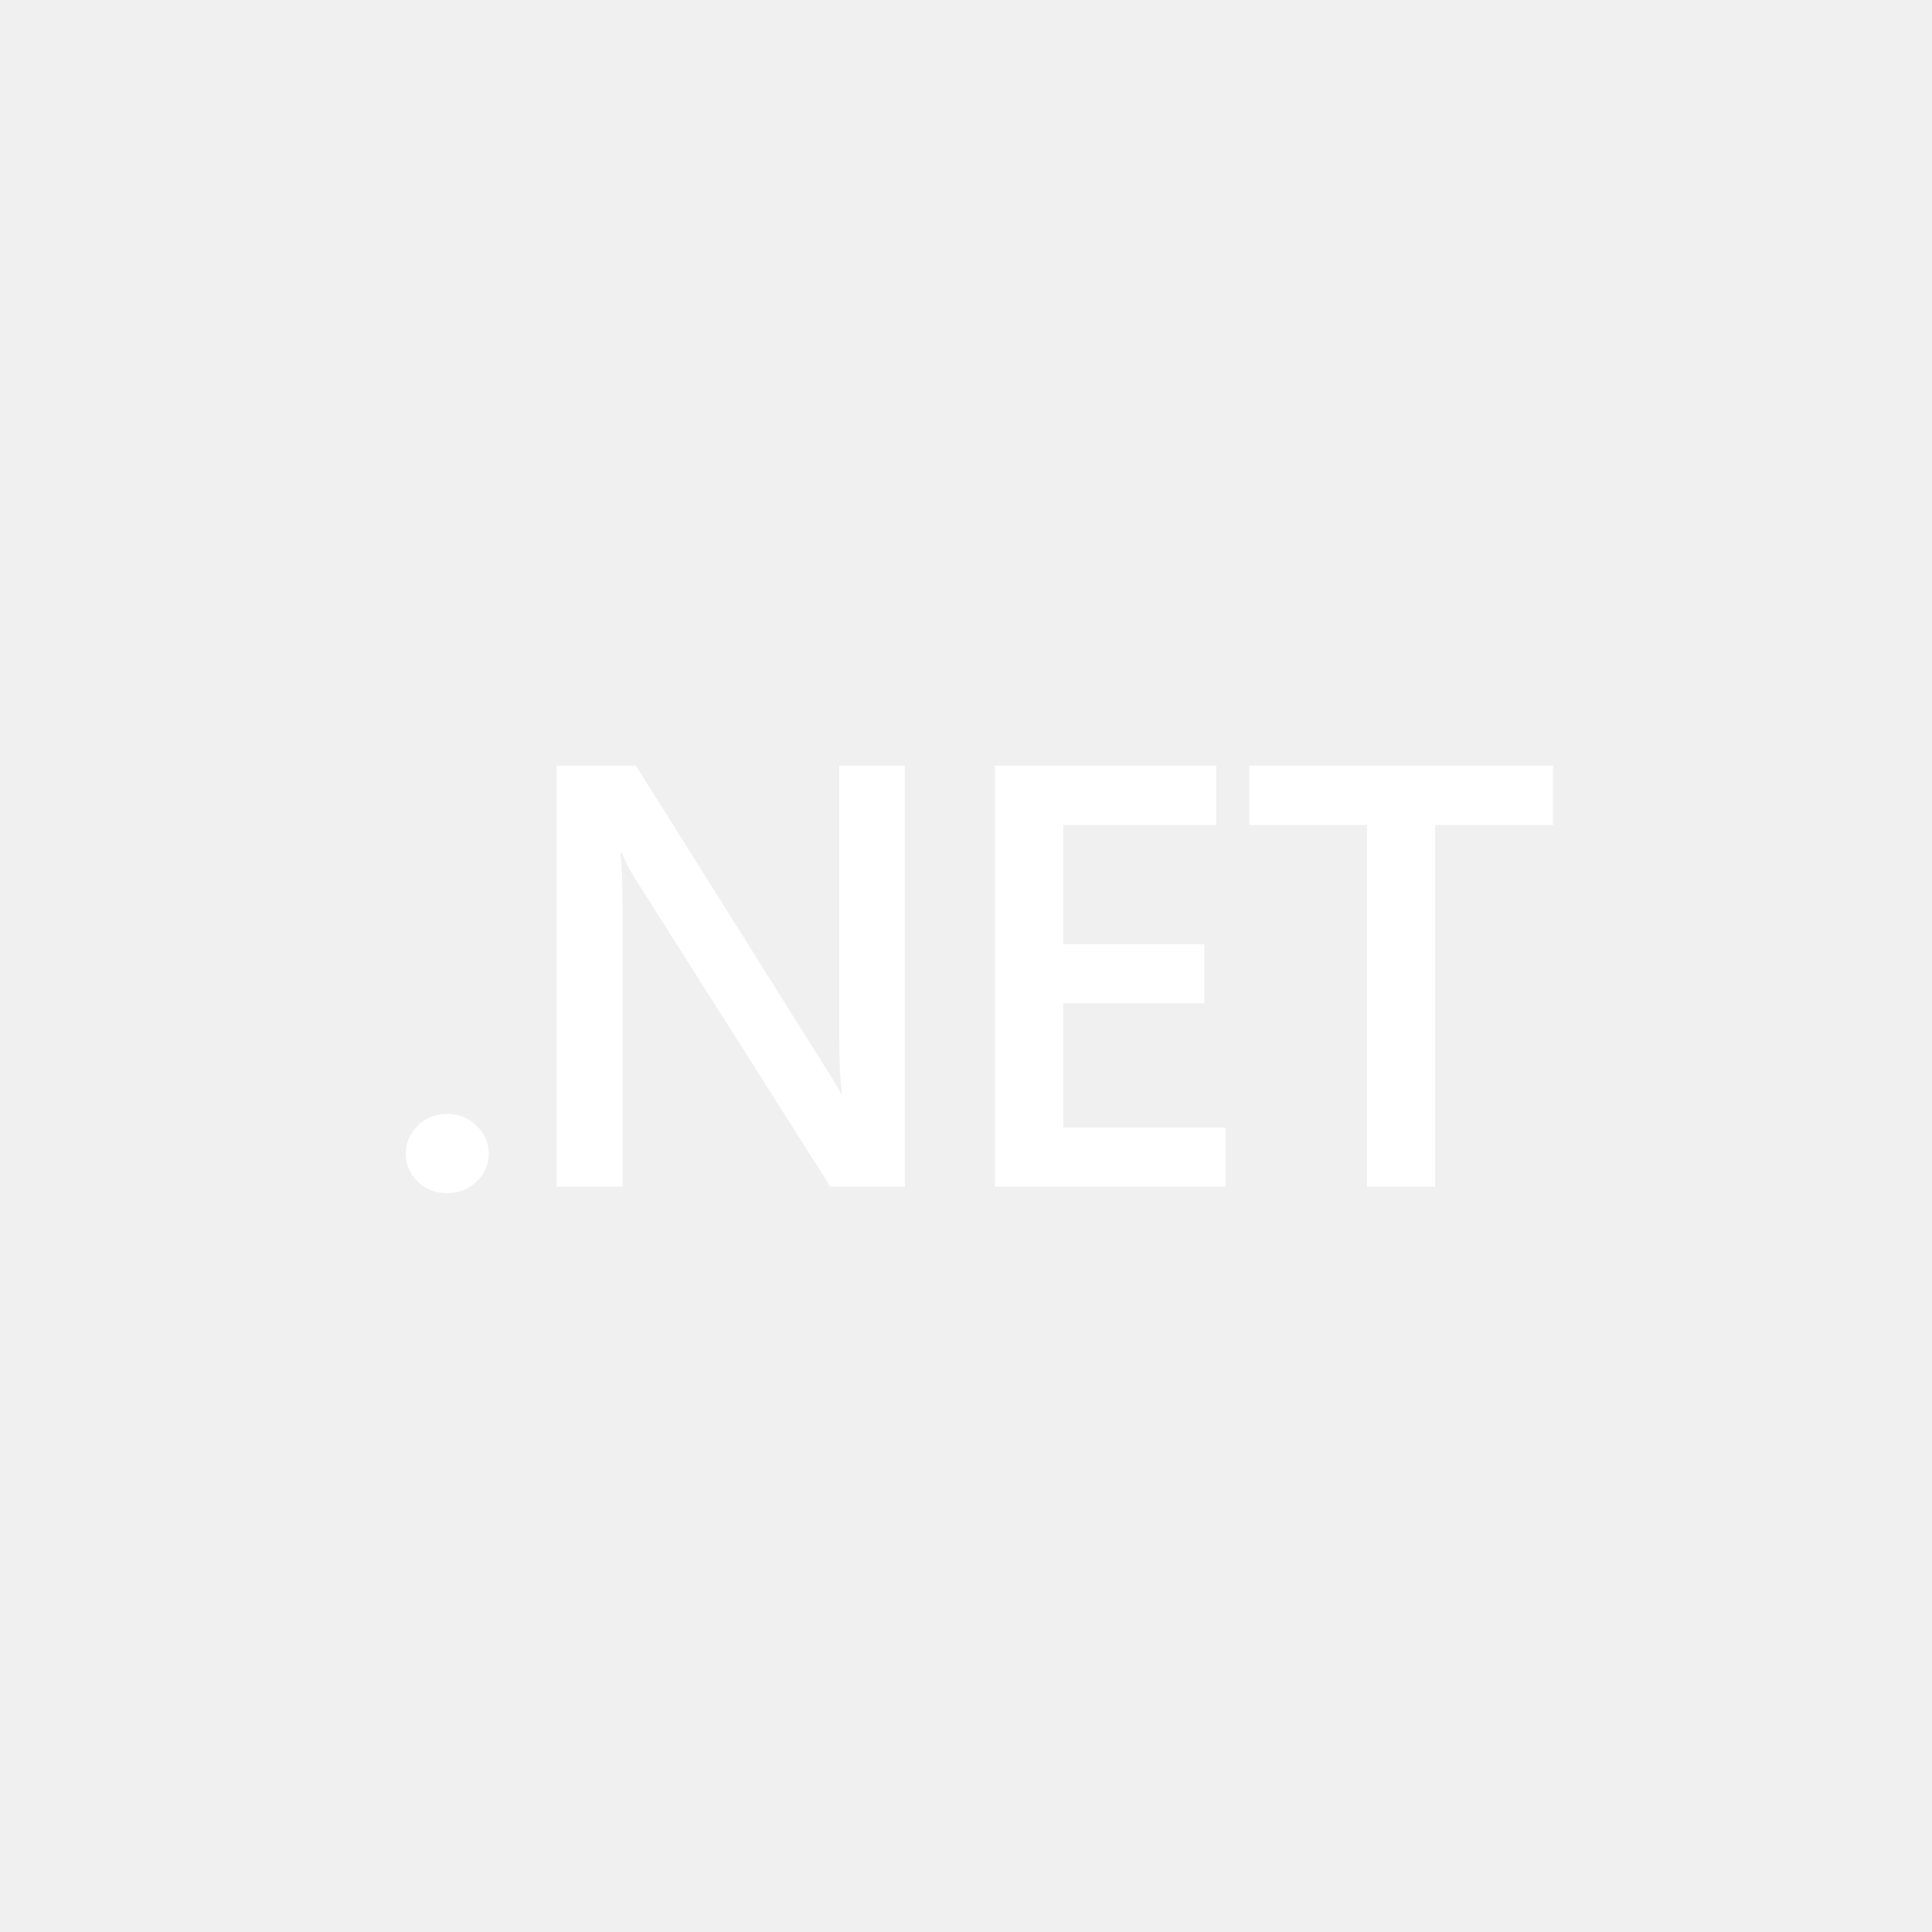
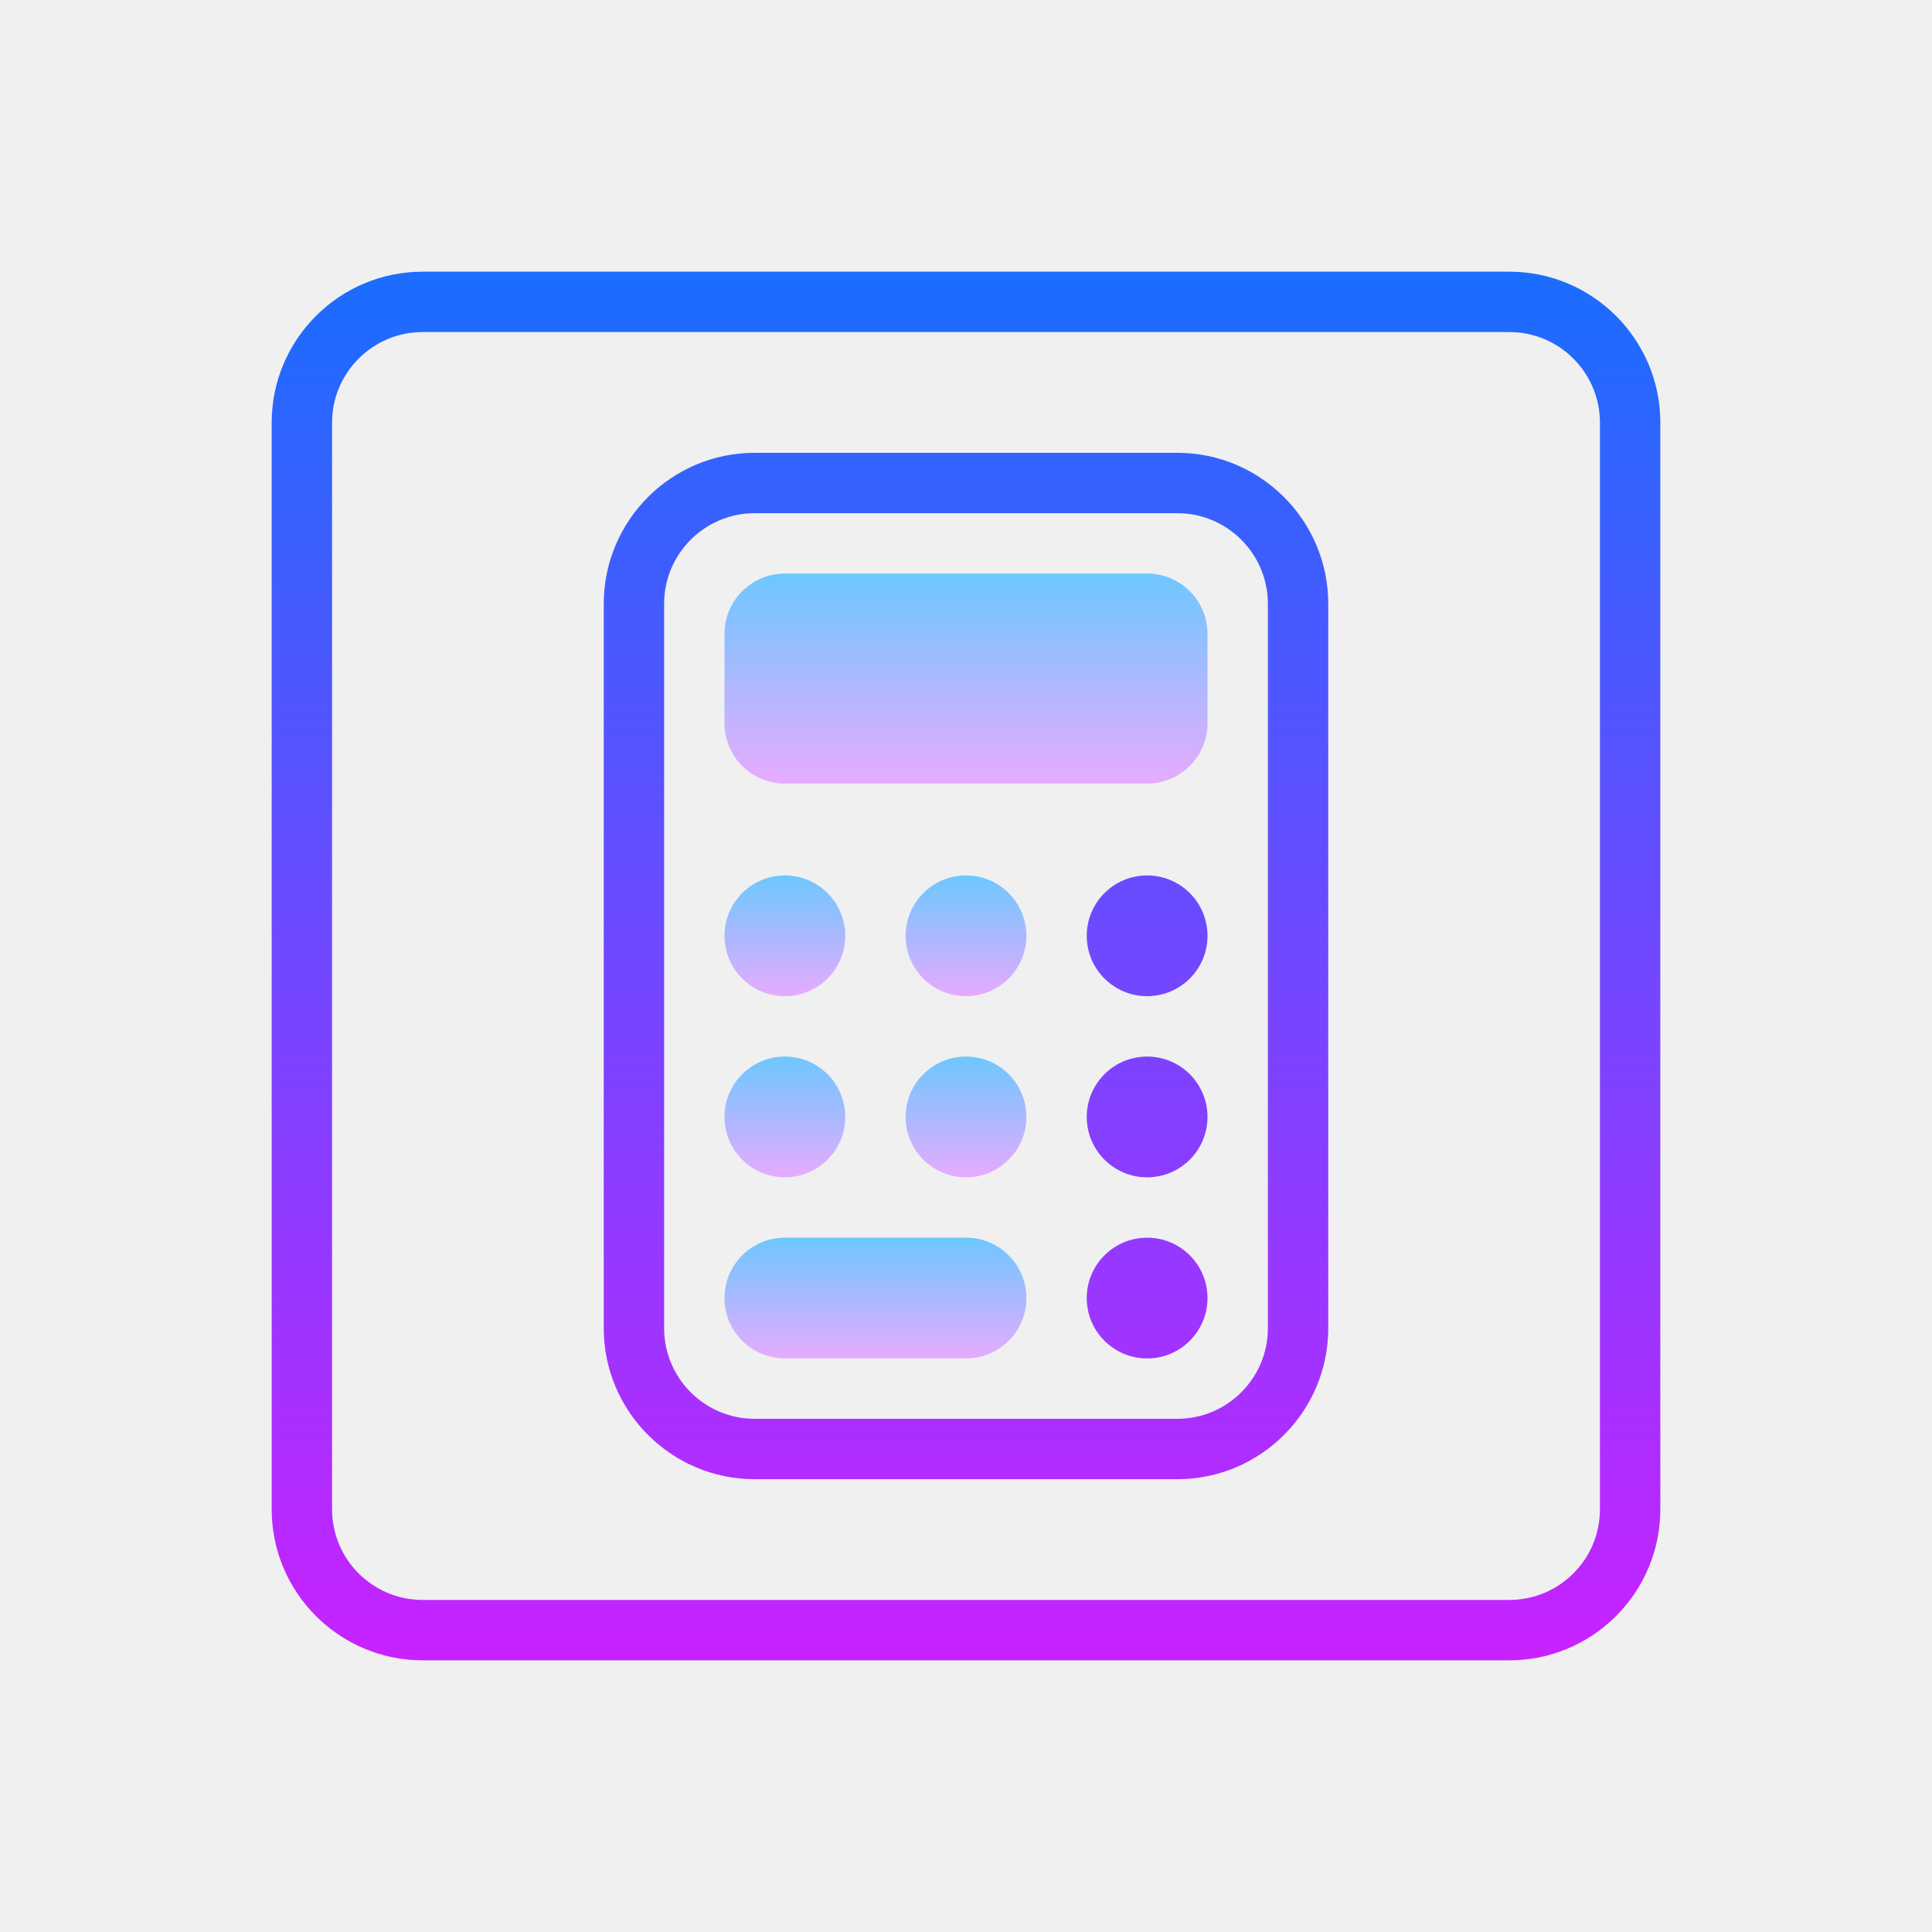
- <svg xmlns="http://www.w3.org/2000/svg" width="456" height="456" viewBox="0 0 456 456" version="1.1" xml:space="preserve" style="fill-rule:evenodd;clip-rule:evenodd;stroke-linejoin:round;stroke-miterlimit:2;">
-   <path d="m 105.5,281.609 c -2.703,0 -5.001,-0.9 -6.893,-2.702 -1.892,-1.848 -2.838,-4.042 -2.838,-6.582 0,-2.587 0.946,-4.804 2.838,-6.652 1.892,-1.848 4.19,-2.772 6.893,-2.772 2.748,0 5.068,0.924 6.96,2.772 1.937,1.848 2.906,4.064 2.906,6.652 0,2.54 -0.968,4.734 -2.906,6.582 -1.892,1.802 -4.212,2.702 -6.96,2.702 z" style="fill:#ffffff;fill-rule:nonzero;stroke-width:0.838" />
-   <path d="M 213.561,280.084 H 195.99 L 149.7,207.054 c -1.171,-1.848 -2.14,-3.765 -2.906,-5.751 h -0.406 c 0.361,2.125 0.541,6.675 0.541,13.65 v 65.132 h -15.543 v -99.36 h 18.719 l 44.737,71.298 c 1.892,2.957 3.109,4.989 3.649,6.098 h 0.27 c -0.45,-2.632 -0.676,-7.09 -0.676,-13.373 v -64.023 h 15.476 z" style="fill:#ffffff;fill-rule:nonzero;stroke-width:0.838" />
-   <path d="m 289.251,280.084 h -54.401 v -99.36 h 52.238 v 13.997 h -36.154 v 28.131 h 33.316 v 13.927 h -33.316 v 29.378 h 38.316 z" style="fill:#ffffff;fill-rule:nonzero;stroke-width:0.838" />
-   <path d="M 366.565,194.721 H 338.722 v 85.363 h -16.084 v -85.363 h -27.775 v -13.997 h 71.701 z" style="fill:#ffffff;fill-rule:nonzero;stroke-width:0.838" />
+ <svg xmlns="http://www.w3.org/2000/svg" viewBox="0 0 64 64" width="64px" height="64px">
+   <linearGradient id="UywsLlSaArhSLUaMKbZjMa" x1="26" x2="26" y1="29" y2="33" gradientUnits="userSpaceOnUse">
+     <stop offset="0" stop-color="#6dc7ff" />
+     <stop offset="1" stop-color="#e6abff" />
+   </linearGradient>
+   <circle cx="26" cy="31" r="2" fill="url(#UywsLlSaArhSLUaMKbZjMa)" />
+   <linearGradient id="UywsLlSaArhSLUaMKbZjMb" x1="32" x2="32" y1="29" y2="33" gradientUnits="userSpaceOnUse">
+     <stop offset="0" stop-color="#6dc7ff" />
+     <stop offset="1" stop-color="#e6abff" />
+   </linearGradient>
+   <circle cx="32" cy="31" r="2" fill="url(#UywsLlSaArhSLUaMKbZjMb)" />
+   <linearGradient id="UywsLlSaArhSLUaMKbZjMc" x1="26" x2="26" y1="35" y2="39" gradientUnits="userSpaceOnUse">
+     <stop offset="0" stop-color="#6dc7ff" />
+     <stop offset="1" stop-color="#e6abff" />
+   </linearGradient>
+   <circle cx="26" cy="37" r="2" fill="url(#UywsLlSaArhSLUaMKbZjMc)" />
+   <linearGradient id="UywsLlSaArhSLUaMKbZjMd" x1="32" x2="32" y1="35" y2="39" gradientUnits="userSpaceOnUse">
+     <stop offset="0" stop-color="#6dc7ff" />
+     <stop offset="1" stop-color="#e6abff" />
+   </linearGradient>
+   <circle cx="32" cy="37" r="2" fill="url(#UywsLlSaArhSLUaMKbZjMd)" />
+   <linearGradient id="UywsLlSaArhSLUaMKbZjMe" x1="32" x2="32" y1="19" y2="25.956" gradientUnits="userSpaceOnUse">
+     <stop offset="0" stop-color="#6dc7ff" />
+     <stop offset="1" stop-color="#e6abff" />
+   </linearGradient>
+   <path fill="url(#UywsLlSaArhSLUaMKbZjMe)" d="M38,25.957H26c-1.105,0-2-0.895-2-2V21c0-1.105,0.895-2,2-2h12c1.105,0,2,0.895,2,2v2.957 C40,25.061,39.105,25.957,38,25.957z" />
+   <linearGradient id="UywsLlSaArhSLUaMKbZjMf" x1="32" x2="32" y1="9" y2="55" gradientUnits="userSpaceOnUse">
+     <stop offset="0" stop-color="#1a6dff" />
+     <stop offset="1" stop-color="#c822ff" />
+   </linearGradient>
+   <path fill="url(#UywsLlSaArhSLUaMKbZjMf)" d="M39,49H25c-2.757,0-5-2.243-5-5V20c0-2.757,2.243-5,5-5h14c2.757,0,5,2.243,5,5v24 C44,46.757,41.757,49,39,49z M25,17c-1.654,0-3,1.346-3,3v24c0,1.654,1.346,3,3,3h14c1.654,0,3-1.346,3-3V20c0-1.654-1.346-3-3-3H25 z M38,29c-1.105,0-2,0.895-2,2c0,1.105,0.895,2,2,2s2-0.895,2-2C40,29.895,39.105,29,38,29z M38,35c-1.105,0-2,0.895-2,2 s0.895,2,2,2s2-0.895,2-2S39.105,35,38,35z M38,41c-1.105,0-2,0.895-2,2s0.895,2,2,2s2-0.895,2-2S39.105,41,38,41z M50,55H14 c-2.757,0-5-2.243-5-5V14c0-2.757,2.243-5,5-5h36c2.757,0,5,2.243,5,5v36C55,52.757,52.757,55,50,55z M14,11c-1.654,0-3,1.346-3,3 v36c0,1.654,1.346,3,3,3h36c1.654,0,3-1.346,3-3V14c0-1.654-1.346-3-3-3H14z" />
+   <linearGradient id="UywsLlSaArhSLUaMKbZjMg" x1="29" x2="29" y1="41" y2="45" gradientUnits="userSpaceOnUse">
+     <stop offset="0" stop-color="#6dc7ff" />
+     <stop offset="1" stop-color="#e6abff" />
+   </linearGradient>
+   <path fill="url(#UywsLlSaArhSLUaMKbZjMg)" d="M32,41h-6c-1.105,0-2,0.895-2,2c0,1.105,0.895,2,2,2h6c1.105,0,2-0.895,2-2 C34,41.895,33.105,41,32,41z" />
</svg>
